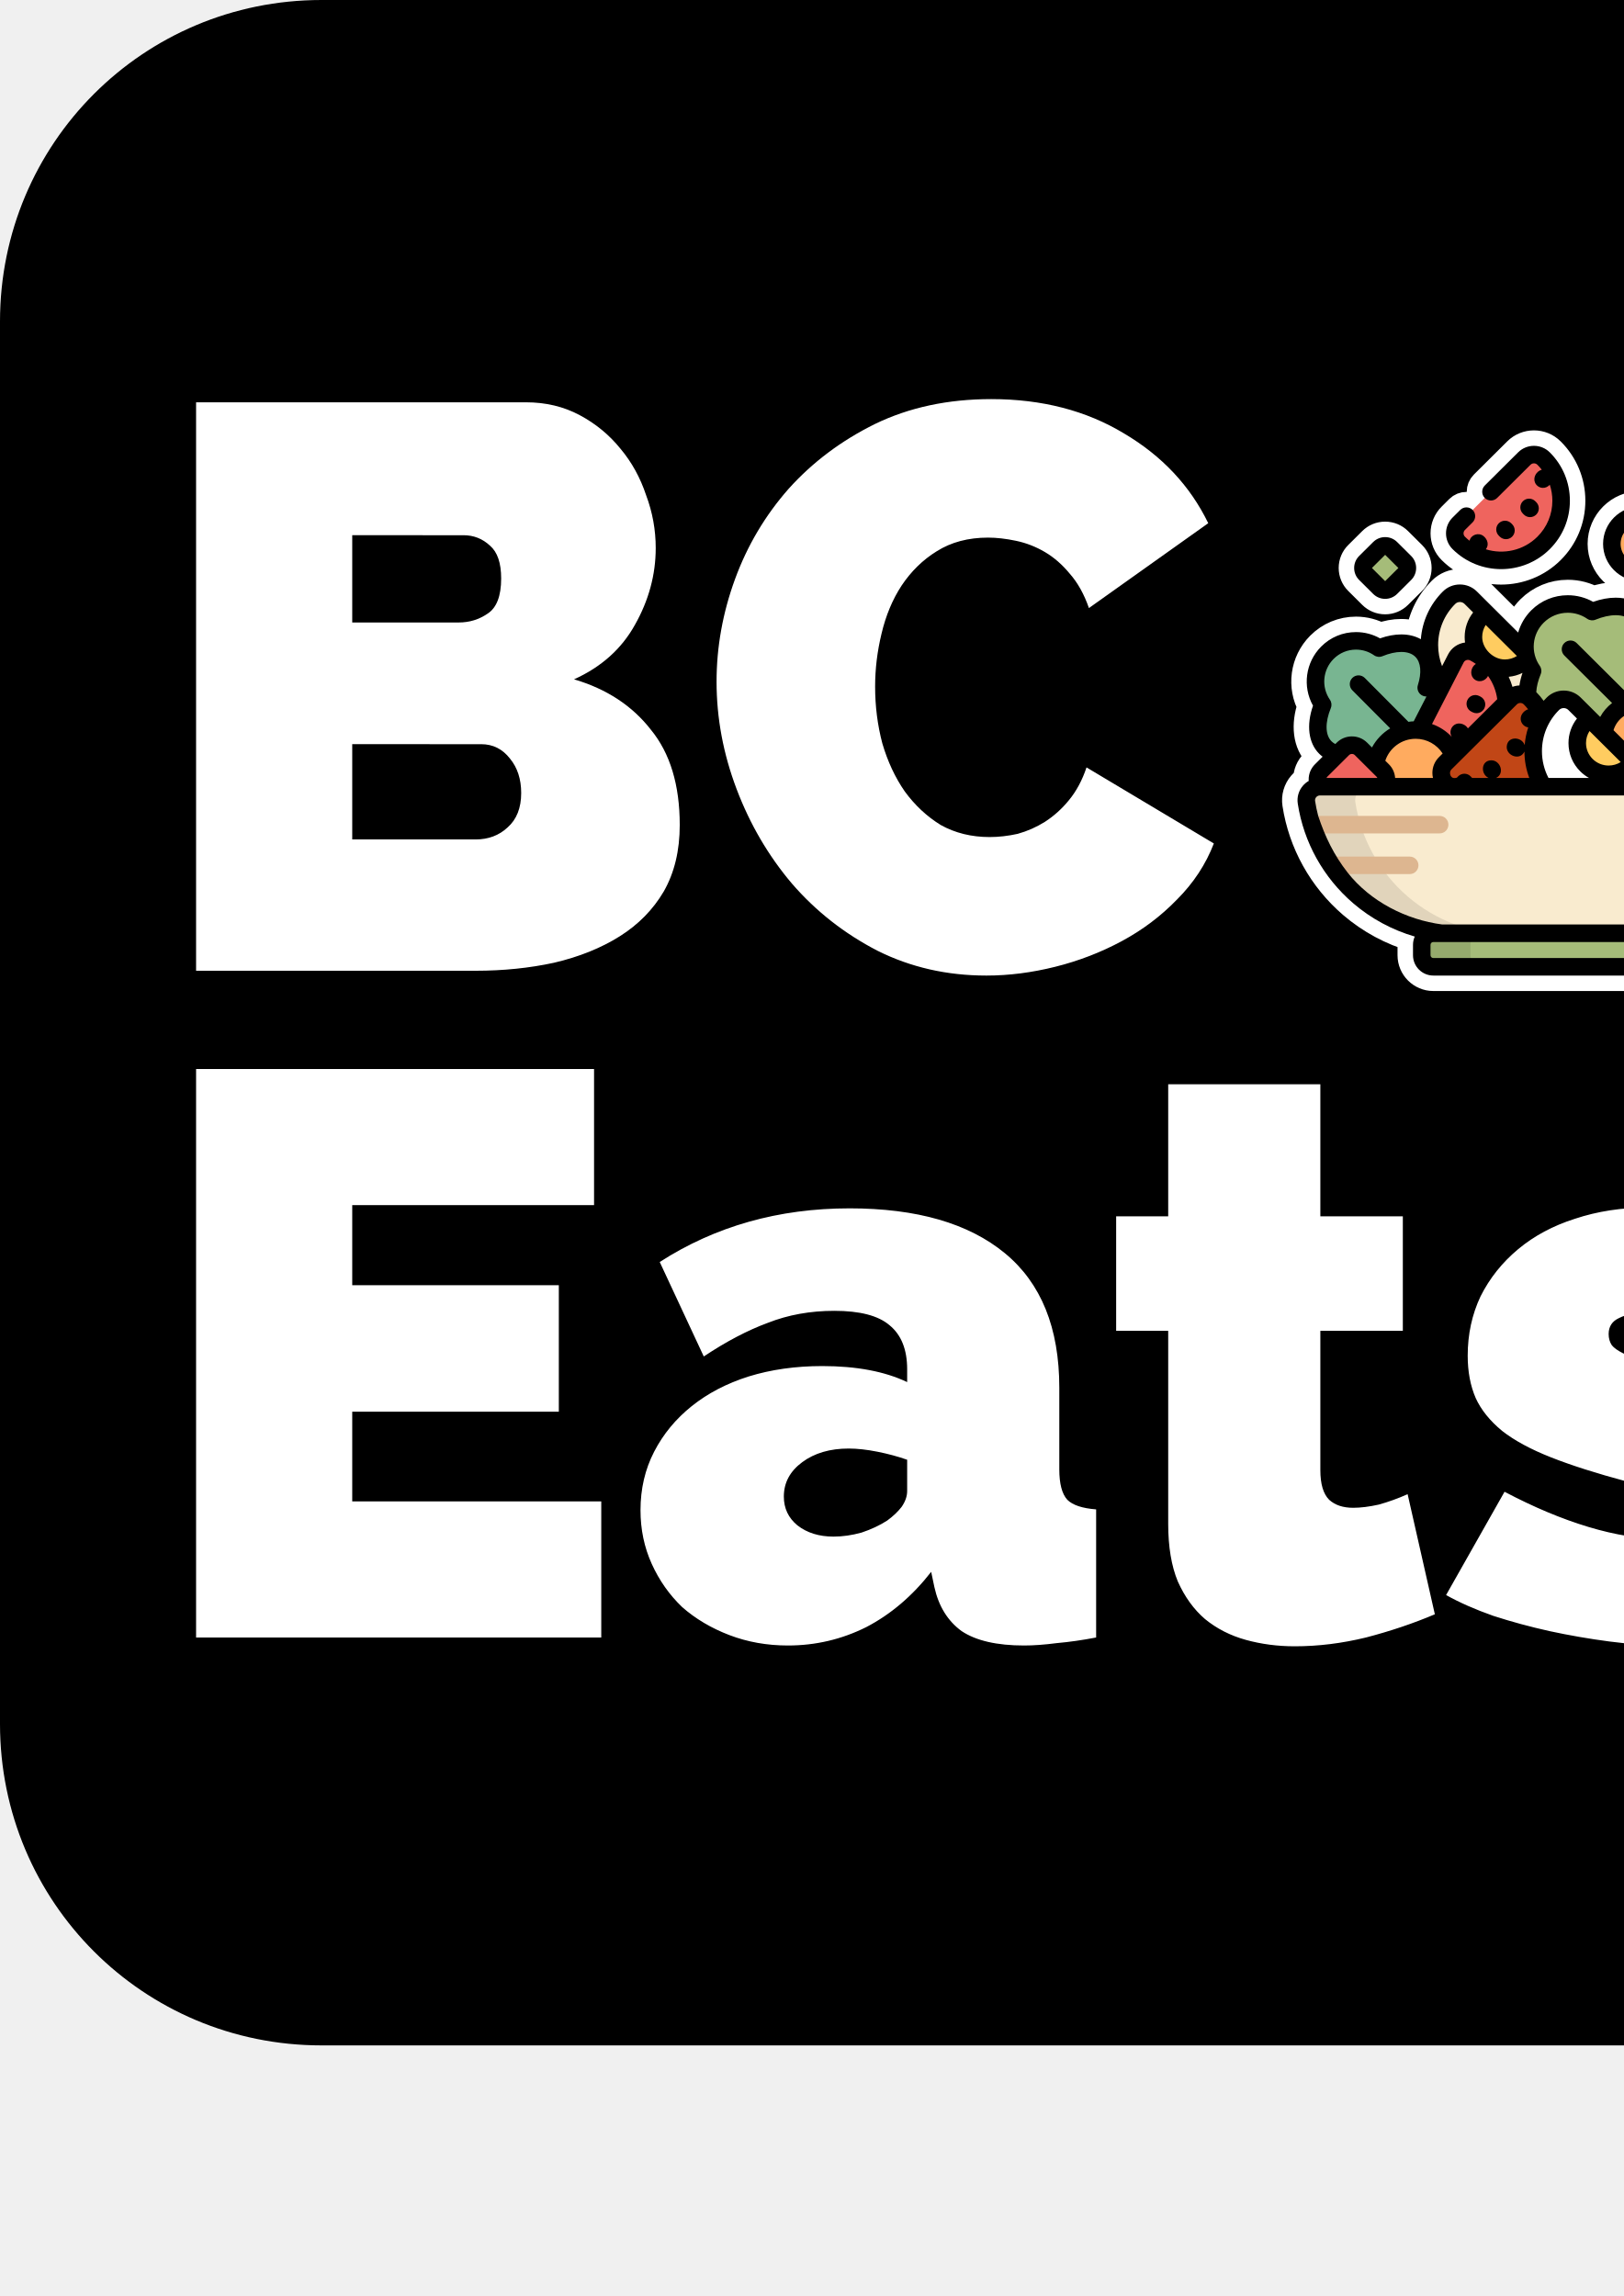
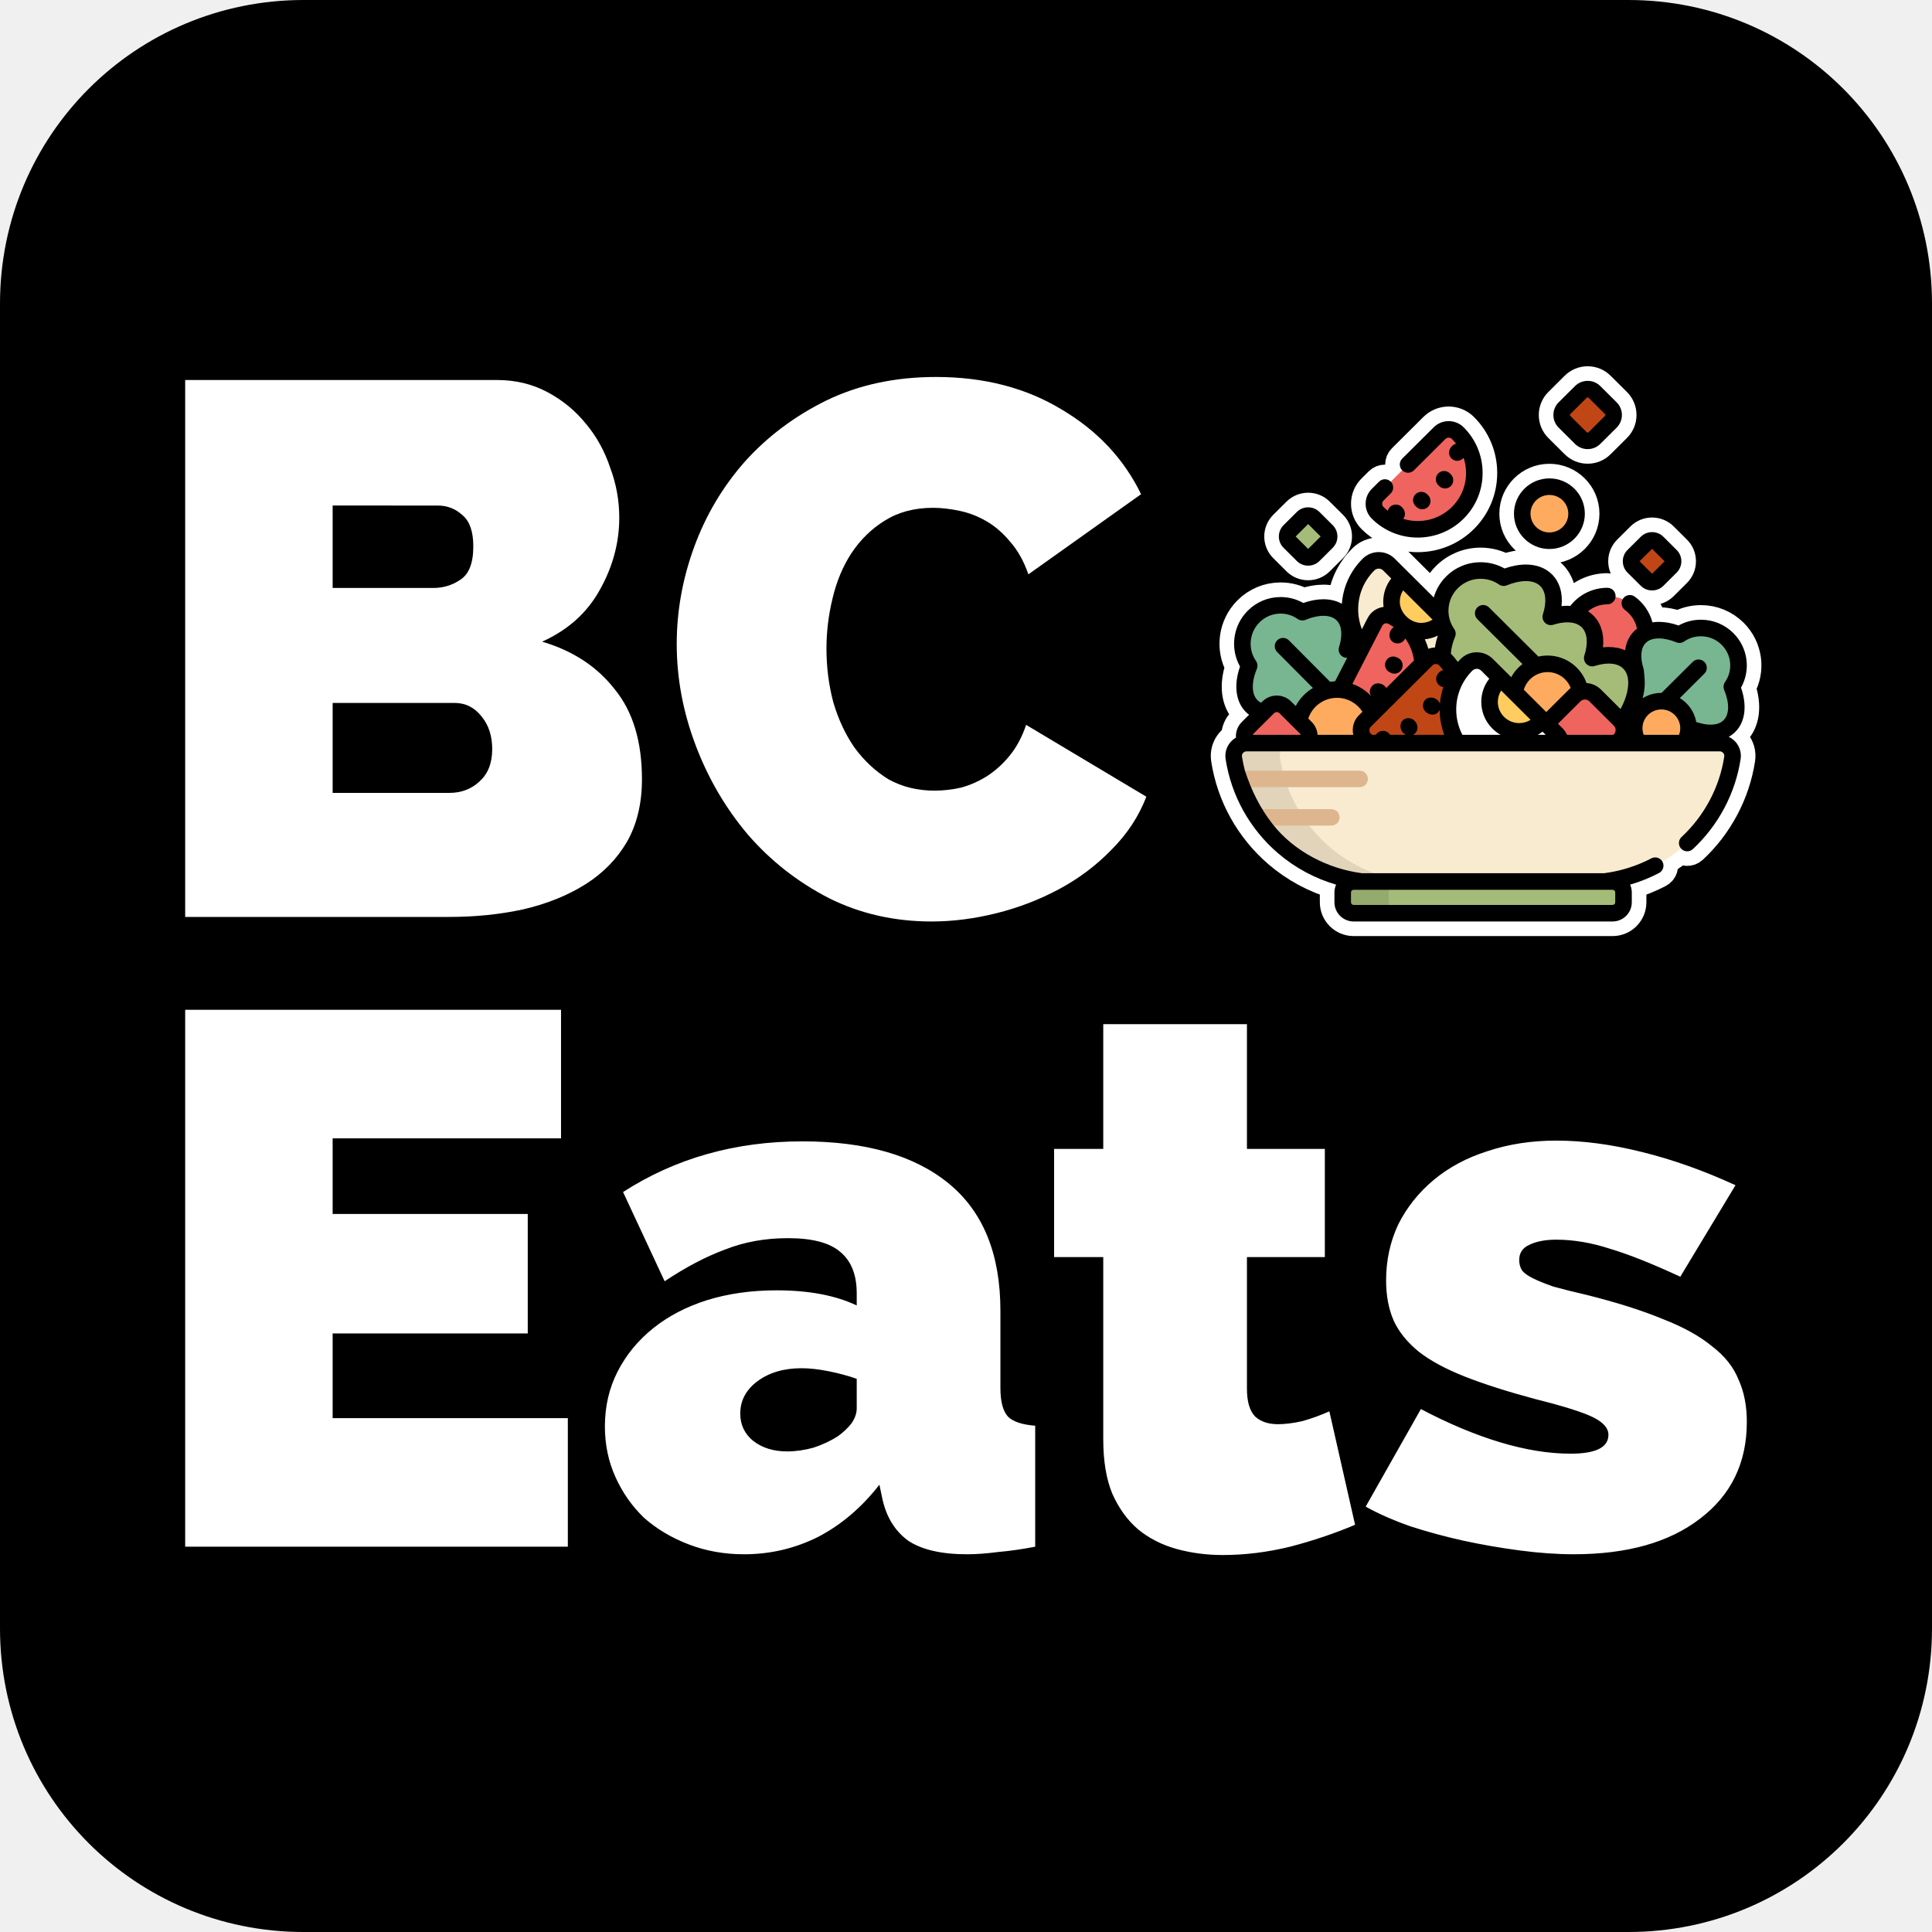
- <svg xmlns="http://www.w3.org/2000/svg" width="793.701" height="1122.52" viewBox="0 0 210 297" version="1.1" id="svg5" xml:space="preserve">
+ <svg xmlns="http://www.w3.org/2000/svg" width="1000" height="1000" viewBox="0 0 264.583 264.583" version="1.1" id="svg5" xml:space="preserve">
  <defs id="defs2" />
  <g id="layer1">
    <g id="g1819" style="display:none">
      <rect style="display:inline;fill:#af8754;fill-opacity:1;stroke-width:13.547;stroke-linecap:round;stroke-linejoin:round" id="rect1770" width="264.583" height="264.583" x="0" y="0" />
      <text xml:space="preserve" style="font-style:normal;font-variant:normal;font-weight:900;font-stretch:normal;font-size:103.566px;font-family:Raleway;-inkscape-font-specification:'Raleway, Heavy';font-variant-ligatures:normal;font-variant-caps:normal;font-variant-numeric:normal;font-variant-east-asian:normal;text-align:center;text-anchor:middle;display:inline;fill:#b090a8;stroke-width:14.6;stroke-linecap:round;stroke-linejoin:round" x="129.961" y="211.818" id="text398">
        <tspan id="tspan396" style="fill:#af8754;fill-opacity:1;stroke-width:14.6" x="129.961" y="211.818">Eats</tspan>
      </text>
      <text xml:space="preserve" style="font-style:normal;font-variant:normal;font-weight:900;font-stretch:normal;font-size:103.566px;font-family:Raleway;-inkscape-font-specification:'Raleway, Heavy';font-variant-ligatures:normal;font-variant-caps:normal;font-variant-numeric:normal;font-variant-east-asian:normal;text-align:center;text-anchor:middle;display:inline;fill:#b090a8;stroke-width:14.6;stroke-linecap:round;stroke-linejoin:round" x="88.639" y="125.572" id="text186">
        <tspan id="tspan184" style="font-style:normal;font-variant:normal;font-weight:900;font-stretch:normal;font-size:103.566px;font-family:Raleway;-inkscape-font-specification:'Raleway, Heavy';font-variant-ligatures:normal;font-variant-caps:normal;font-variant-numeric:normal;font-variant-east-asian:normal;fill:#af8754;fill-opacity:1;stroke-width:14.6" x="88.639" y="125.572">BC</tspan>
      </text>
    </g>
    <rect style="fill:#ffffff;fill-opacity:1;stroke:none;stroke-width:4;stroke-linecap:round;stroke-linejoin:round;stroke-dasharray:none;stroke-opacity:1" id="rect2009" width="234.456" height="187.333" x="16.223" y="44.805" ry="0" />
    <path id="rect1797" style="display:inline;fill:#000000;fill-opacity:1;stroke-width:13.547;stroke-linecap:round;stroke-linejoin:round" d="M 41.583,0 C 18.546,0 0,18.546 0,41.583 V 223 c 0,23.037 18.546,41.583 41.583,41.583 H 223 c 23.037,0 41.583,-18.546 41.583,-41.583 V 41.583 C 264.583,18.546 246.037,0 223,0 Z m 86.618,51.626 c 6.559,0 12.29,1.485 17.192,4.453 4.902,2.9 8.527,6.766 10.875,11.599 l -15.432,10.978 c -0.621,-1.795 -1.45,-3.28 -2.486,-4.453 -0.967,-1.174 -2.037,-2.106 -3.211,-2.796 -1.174,-0.69 -2.416,-1.174 -3.728,-1.45 -1.312,-0.276 -2.52,-0.414 -3.625,-0.414 -2.555,0 -4.764,0.587 -6.628,1.761 -1.795,1.105 -3.314,2.589 -4.557,4.453 -1.174,1.795 -2.037,3.867 -2.59,6.214 -0.552,2.278 -0.828,4.557 -0.828,6.835 0,2.555 0.311,5.006 0.932,7.353 0.69,2.347 1.657,4.419 2.9,6.214 1.312,1.795 2.866,3.245 4.661,4.35 1.864,1.036 3.97,1.554 6.317,1.554 1.174,0 2.382,-0.138 3.625,-0.414 1.243,-0.345 2.417,-0.863 3.521,-1.553 1.174,-0.759 2.21,-1.692 3.107,-2.796 0.967,-1.174 1.726,-2.589 2.278,-4.246 l 16.467,9.839 c -1.036,2.693 -2.624,5.109 -4.764,7.25 -2.071,2.14 -4.453,3.935 -7.146,5.385 -2.693,1.45 -5.558,2.555 -8.596,3.314 -3.038,0.759 -6.007,1.139 -8.907,1.139 -5.109,0 -9.804,-1.07 -14.085,-3.211 -4.281,-2.209 -7.975,-5.109 -11.081,-8.7 -3.038,-3.59 -5.42,-7.664 -7.146,-12.22 -1.726,-4.557 -2.59,-9.183 -2.59,-13.878 0,-4.488 0.794,-8.907 2.382,-13.257 1.588,-4.35 3.901,-8.251 6.939,-11.703 3.107,-3.452 6.836,-6.248 11.185,-8.389 4.419,-2.14 9.425,-3.211 15.017,-3.211 z M 25.36,52.04 h 42.669 c 2.555,0 4.868,0.552 6.939,1.657 2.071,1.105 3.832,2.554 5.282,4.35 1.45,1.726 2.555,3.728 3.314,6.007 0.829,2.209 1.243,4.488 1.243,6.836 0,3.452 -0.898,6.766 -2.693,9.942 -1.726,3.107 -4.35,5.454 -7.871,7.042 4.212,1.243 7.526,3.418 9.943,6.525 2.486,3.038 3.728,7.146 3.728,12.324 0,3.314 -0.69,6.18 -2.071,8.596 -1.381,2.348 -3.279,4.281 -5.696,5.8 -2.417,1.519 -5.247,2.658 -8.493,3.417 -3.176,0.69 -6.559,1.036 -10.15,1.036 H 25.36 Z M 45.555,69.232 v 11.289 h 13.774 c 1.381,0 2.623,-0.38 3.728,-1.139 1.174,-0.759 1.761,-2.278 1.761,-4.557 0,-2.002 -0.483,-3.418 -1.45,-4.246 -0.967,-0.898 -2.106,-1.346 -3.418,-1.346 z m 0,27.031 v 12.324 h 15.949 c 1.657,0 3.038,-0.518 4.143,-1.553 1.174,-1.036 1.761,-2.52 1.761,-4.453 0,-1.795 -0.483,-3.28 -1.45,-4.453 -0.967,-1.243 -2.209,-1.864 -3.728,-1.864 z M 25.36,138.286 h 51.472 v 17.606 H 45.555 v 10.357 h 26.72 v 16.363 H 45.555 v 11.599 h 32.209 v 17.606 H 25.36 Z m 125.729,1.968 h 19.677 v 17.088 h 10.668 v 14.81 h -10.668 v 18.021 c 0,1.795 0.38,3.072 1.139,3.832 0.759,0.69 1.795,1.036 3.107,1.036 0.967,0 2.071,-0.138 3.314,-0.414 1.243,-0.345 2.486,-0.794 3.728,-1.347 l 3.521,15.535 c -2.762,1.174 -5.73,2.175 -8.906,3.003 -3.107,0.759 -6.18,1.139 -9.218,1.139 -2.209,0 -4.315,-0.277 -6.317,-0.829 -2.002,-0.552 -3.763,-1.45 -5.282,-2.692 -1.45,-1.243 -2.624,-2.866 -3.521,-4.868 -0.829,-2.002 -1.243,-4.487 -1.243,-7.456 v -24.96 h -6.732 v -14.81 h 6.732 z m 62.036,15.949 c 3.659,0 7.56,0.518 11.703,1.553 4.212,1.036 8.493,2.555 12.843,4.557 l -7.56,12.532 c -3.866,-1.795 -7.077,-3.072 -9.632,-3.832 -2.555,-0.829 -5.006,-1.243 -7.353,-1.243 -1.519,0 -2.762,0.242 -3.728,0.725 -0.898,0.414 -1.346,1.105 -1.346,2.071 0,0.552 0.138,1.036 0.414,1.45 0.276,0.345 0.76,0.69 1.45,1.036 0.69,0.345 1.622,0.725 2.796,1.139 1.243,0.345 2.762,0.725 4.557,1.139 4.143,1.036 7.63,2.14 10.46,3.314 2.831,1.105 5.075,2.348 6.732,3.728 1.726,1.312 2.934,2.831 3.625,4.557 0.759,1.657 1.139,3.59 1.139,5.8 0,5.593 -2.141,10.011 -6.421,13.257 -4.212,3.245 -9.977,4.867 -17.296,4.867 -2.278,0 -4.729,-0.173 -7.353,-0.518 -2.624,-0.345 -5.213,-0.794 -7.767,-1.346 -2.486,-0.552 -4.902,-1.208 -7.25,-1.968 -2.348,-0.829 -4.384,-1.726 -6.11,-2.693 l 7.56,-13.36 c 3.797,2.002 7.422,3.521 10.874,4.557 3.452,1.036 6.663,1.553 9.632,1.553 3.452,0 5.178,-0.863 5.178,-2.589 0,-0.898 -0.69,-1.691 -2.071,-2.382 -1.381,-0.69 -4.004,-1.519 -7.871,-2.486 -3.866,-1.036 -7.112,-2.072 -9.735,-3.107 -2.624,-1.036 -4.729,-2.175 -6.317,-3.417 -1.588,-1.312 -2.727,-2.727 -3.418,-4.246 -0.69,-1.588 -1.036,-3.418 -1.036,-5.489 0,-2.762 0.553,-5.316 1.657,-7.664 1.174,-2.347 2.796,-4.385 4.867,-6.111 2.071,-1.726 4.522,-3.038 7.353,-3.935 2.9,-0.967 6.042,-1.45 9.425,-1.45 z m -103.255,0.103 c 8.7,0 15.397,1.933 20.092,5.8 4.695,3.866 7.042,9.667 7.042,17.399 v 10.564 c 0,1.864 0.345,3.176 1.036,3.935 0.69,0.69 1.933,1.105 3.728,1.243 v 16.571 c -1.795,0.345 -3.487,0.587 -5.075,0.725 -1.588,0.207 -3.003,0.311 -4.246,0.311 -3.521,0 -6.214,-0.621 -8.079,-1.864 -1.795,-1.312 -2.969,-3.211 -3.521,-5.696 l -0.414,-1.968 c -2.417,3.107 -5.213,5.489 -8.389,7.146 -3.176,1.588 -6.559,2.382 -10.149,2.382 -2.693,0 -5.213,-0.449 -7.56,-1.346 -2.347,-0.898 -4.384,-2.106 -6.11,-3.625 -1.657,-1.588 -2.969,-3.453 -3.936,-5.593 -0.967,-2.14 -1.45,-4.453 -1.45,-6.939 0,-2.762 0.587,-5.282 1.761,-7.56 1.174,-2.278 2.797,-4.246 4.868,-5.904 2.071,-1.657 4.522,-2.934 7.353,-3.832 2.9,-0.898 6.076,-1.347 9.528,-1.347 4.419,0 8.078,0.691 10.978,2.072 v -1.657 c 0,-2.555 -0.759,-4.454 -2.278,-5.696 -1.45,-1.243 -3.832,-1.864 -7.146,-1.864 -3.107,0 -5.972,0.518 -8.596,1.553 -2.624,0.967 -5.385,2.416 -8.285,4.35 l -5.696,-12.22 c 7.181,-4.626 15.362,-6.939 24.545,-6.939 z m -0.104,31.07 c -2.417,0 -4.419,0.587 -6.007,1.761 -1.588,1.174 -2.382,2.658 -2.382,4.453 0,1.519 0.587,2.761 1.761,3.728 1.243,0.967 2.797,1.45 4.661,1.45 1.174,0 2.382,-0.173 3.625,-0.518 1.243,-0.414 2.347,-0.932 3.314,-1.553 0.759,-0.552 1.381,-1.139 1.864,-1.761 0.483,-0.69 0.725,-1.381 0.725,-2.071 v -4.039 c -1.174,-0.414 -2.451,-0.759 -3.832,-1.036 -1.381,-0.276 -2.624,-0.414 -3.728,-0.414 z" />
    <g id="g1001" transform="matrix(0.1446004,0,0,0.1446004,166.5003,52.15843)" style="display:inline">
      <path id="path923" style="fill:none;stroke:#ffffff;stroke-width:27.662;stroke-dasharray:none;stroke-opacity:1" d="m 352.172,9.7790123e-4 c -4.522,0 -8.776,1.754 -11.979,4.939 L 324.711,20.343 c -3.212,3.196 -4.982,7.45 -4.982,11.976 0,4.524 1.769,8.775 4.982,11.972 l 15.485,15.406 c 3.203,3.183 7.456,4.939 11.979,4.939 4.522,0 8.777,-1.754 11.979,-4.939 L 379.636,44.29 c 3.211,-3.197 4.982,-7.449 4.982,-11.972 0,-4.524 -1.77,-8.776 -4.982,-11.976 L 364.151,4.94 C 360.949,1.755 356.693,9.7790123e-4 352.172,9.7790123e-4 Z M 220.551,38.129 c -5.124,0 -10.251,1.944 -14.152,5.825 l -29.823,29.673 c -3.068,3.052 -3.081,8.014 -0.029,11.082 l -10.832,10.775 -0.004,-0.004 c -3.053,-3.068 -8.013,-3.08 -11.082,-0.029 l -6.851,6.819 c -3.791,3.771 -5.881,8.788 -5.882,14.127 -0.001,5.34 2.089,10.361 5.882,14.134 11.986,11.927 27.719,17.888 43.46,17.887 15.737,-0.002 31.481,-5.96 43.46,-17.879 11.605,-11.545 17.995,-26.92 17.994,-43.292 0,-16.373 -6.393,-31.746 -17.997,-43.292 -3.9,-3.881 -9.021,-5.825 -14.145,-5.825 z m 95.397,54.242 c -18.508,0 -33.565,14.998 -33.565,33.436 0,18.437 15.056,33.432 33.565,33.432 18.508,0 33.568,-14.995 33.568,-33.432 0,-18.437 -15.059,-33.436 -33.568,-33.436 z m 0,15.674 c 9.866,0 17.894,7.967 17.894,17.761 0,9.794 -8.027,17.761 -17.894,17.761 -9.866,0 -17.894,-7.968 -17.894,-17.761 10e-4,-9.794 8.028,-17.761 17.894,-17.761 z M 87.461,119.768 c -4.056,0 -7.872,1.573 -10.743,4.428 l -12.512,12.447 c -2.883,2.868 -4.471,6.684 -4.471,10.746 0,4.06 1.586,7.877 4.467,10.743 l 12.519,12.451 c 2.871,2.855 6.683,4.428 10.739,4.428 4.056,0 7.87,-1.573 10.739,-4.428 l 12.512,-12.451 c 2.883,-2.867 4.47,-6.683 4.471,-10.743 0,-4.062 -1.584,-7.877 -4.467,-10.746 L 98.2,124.199 c -2.871,-2.857 -6.683,-4.431 -10.739,-4.431 z m 325.736,23.483 c -4.054,0 -7.868,1.573 -10.739,4.428 l -12.515,12.447 c -2.883,2.868 -4.467,6.684 -4.467,10.746 10e-4,4.06 1.586,7.873 4.467,10.739 l 12.519,12.454 c 2.872,2.856 6.686,4.428 10.739,4.428 4.056,0 7.869,-1.576 10.739,-4.431 l 12.512,-12.447 c 2.883,-2.867 4.47,-6.682 4.471,-10.743 0,-4.062 -1.588,-7.877 -4.471,-10.746 l -12.512,-12.447 c -2.87,-2.857 -6.686,-4.428 -10.743,-4.428 z m -258.889,18.898 c -5.745,0 -11.146,2.229 -15.21,6.272 -11.601,11.542 -18.477,26.546 -19.709,42.692 -4.964,-2.814 -10.887,-4.278 -17.493,-4.278 -6.011,0 -12.394,1.179 -19.023,3.513 -6.541,-3.679 -13.89,-5.607 -21.489,-5.607 -11.772,0 -22.836,4.606 -31.156,12.969 -14.059,14.131 -16.85,35.756 -7.298,52.863 -6.062,17.461 -4.119,33.297 5.439,42.906 0.985,0.99 2.039,1.896 3.152,2.727 l -6.815,6.779 c -3.651,3.632 -5.661,8.467 -5.661,13.609 0,0.437 0.017,0.869 0.046,1.301 -1.926,1.11 -3.679,2.533 -5.164,4.253 -3.822,4.424 -5.508,10.268 -4.624,16.035 5.288,34.572 22.897,66.232 49.582,89.147 16.106,13.829 34.92,23.913 55.061,29.784 -1.008,2.258 -1.583,4.751 -1.583,7.38 v 9.317 c 0,10.029 8.161,18.187 18.187,18.187 h 245.251 c 10.027,0 18.183,-8.159 18.183,-18.187 v -9.317 c 0,-2.629 -0.573,-5.121 -1.58,-7.38 9.466,-2.754 18.658,-6.439 27.393,-11.018 3.834,-2.009 5.311,-6.744 3.302,-10.578 -0.042,-0.081 -0.12,-0.125 -0.164,-0.204 6.171,-3.685 12.052,-7.886 17.629,-12.519 0.068,0.079 0.086,0.18 0.157,0.257 2.946,3.167 7.908,3.351 11.079,0.404 24.209,-22.501 40.279,-52.783 45.247,-85.269 0.883,-5.769 -0.801,-11.615 -4.621,-16.039 -1.856,-2.149 -4.126,-3.84 -6.636,-5.021 2.277,-1.273 4.352,-2.828 6.193,-4.66 9.449,-9.4 11.393,-24.868 5.443,-41.924 9.388,-16.739 6.613,-37.856 -7.269,-51.669 -8.207,-8.164 -19.112,-12.662 -30.713,-12.662 -7.475,0 -14.709,1.876 -21.149,5.454 -6.522,-2.271 -12.8,-3.417 -18.712,-3.417 -2.083,0 -4.092,0.154 -6.029,0.443 -2.613,-9.708 -8.502,-18.398 -16.854,-24.401 -3.516,-2.526 -8.411,-1.725 -10.936,1.79 -0.175,0.243 -0.211,0.531 -0.354,0.786 a 36.451,36.264 0 0 0 -6.937,-2.23 c 0.032,-0.286 0.168,-0.535 0.168,-0.829 0,-4.329 -3.509,-7.837 -7.837,-7.837 -14.235,0 -26.919,6.723 -35.026,17.147 -0.941,-0.061 -1.893,-0.1 -2.863,-0.1 -1.788,0 -3.615,0.104 -5.475,0.304 1.306,-12.256 -1.796,-22.841 -9.056,-30.062 -6.114,-6.082 -14.661,-9.299 -24.723,-9.299 -6.363,0 -13.133,1.252 -20.17,3.727 -6.893,-3.882 -14.652,-5.915 -22.675,-5.915 -12.313,0 -23.891,4.772 -32.6,13.437 -5.742,5.712 -9.684,12.605 -11.779,19.938 l -36.917,-36.724 c -4.065,-4.045 -9.469,-6.275 -15.213,-6.275 z" />
    </g>
    <g id="g522" transform="matrix(0.1446004,0,0,0.1446004,166.5003,52.15843)" style="display:inline">
      <path style="fill:#f9ebcf" d="m 144.626,258.753 c -23.492,-23.371 -23.492,-61.402 0,-84.774 5.347,-5.322 14.017,-5.322 19.365,0 l 65.845,65.505 c 5.348,5.323 5.347,13.949 0,19.268 -23.492,23.373 -61.718,23.375 -85.21,10e-4 z" id="path400" />
      <path style="fill:#ffcc60" d="m 174.644,189.391 c -10.965,10.91 -10.963,28.592 0,39.499 10.961,10.907 28.737,10.907 39.699,0 0.821,-0.817 1.56,-1.682 2.259,-2.571 l -39.376,-39.173 c -0.892,0.695 -1.763,1.43 -2.582,2.245 z" id="path402" />
      <path style="fill:#78b591" d="m 157.171,258.693 c -7.379,-7.418 -19.576,-8.478 -32.969,-4.174 4.285,-13.462 3.229,-25.722 -4.152,-33.144 -8.299,-8.34 -22.692,-8.644 -38.026,-2.311 -14.12,-9.86 -33.657,-8.473 -46.243,4.178 -12.587,12.652 -13.965,32.292 -4.158,46.488 -6.3,15.414 -6,29.883 2.3,38.227 7.38,7.419 19.578,8.479 32.971,4.173 -4.282,13.464 -3.228,25.726 4.152,33.144 7.38,7.42 19.577,8.479 32.971,4.174 -4.284,13.464 -3.228,25.724 4.155,33.145 13.736,13.808 44.151,5.623 67.933,-18.288 23.784,-23.908 31.929,-54.484 18.192,-68.289 -7.38,-7.421 -19.577,-8.483 -32.971,-4.176 4.283,-13.466 3.226,-25.726 -4.155,-33.147 z" id="path404" />
      <g id="g410">
        <path style="fill:#ef645e" d="m 190.06,295.415 c -13.489,26.238 -45.751,36.504 -71.92,22.879 -5.956,-3.102 -8.296,-10.458 -5.226,-16.431 l 37.801,-73.546 c 3.071,-5.975 10.389,-8.301 16.346,-5.2 26.169,13.624 36.487,46.058 22.999,72.298 z" id="path406" />
        <ellipse style="fill:#ef645e" cx="370.812" cy="240.076" rx="36.451" ry="36.264" id="ellipse408" />
      </g>
      <path style="fill:#78b591" d="m 449.934,363.249 c 7.261,-7.223 8.3,-19.162 4.087,-32.273 13.176,4.195 25.176,3.16 32.437,-4.064 8.166,-8.123 8.462,-22.21 2.264,-37.22 9.648,-13.821 8.292,-32.945 -4.09,-45.264 -12.382,-12.317 -31.604,-13.667 -45.496,-4.069 -15.088,-6.166 -29.247,-5.871 -37.412,2.251 -7.262,7.224 -8.301,19.163 -4.086,32.274 -13.178,-4.193 -25.178,-3.16 -32.439,4.064 -7.261,7.224 -8.3,19.163 -4.086,32.273 -13.176,-4.193 -25.176,-3.159 -32.438,4.066 -13.515,13.446 -5.502,43.216 17.897,66.495 23.398,23.277 53.323,31.252 66.837,17.806 7.262,-7.224 8.3,-19.162 4.085,-32.273 13.178,4.192 25.178,3.158 32.44,-4.066 z" id="path412" />
      <ellipse style="fill:#ffab5f" cx="114.781" cy="328.62" rx="36.451" ry="36.264" id="ellipse414" />
      <path style="fill:#a5bc79" d="m 352.119,227.873 c -7.804,-7.766 -20.705,-8.875 -34.868,-4.37 4.532,-14.091 3.416,-26.925 -4.392,-34.689 -8.776,-8.731 -23.995,-9.049 -40.213,-2.42 -14.933,-10.319 -35.593,-8.868 -48.903,4.375 -13.31,13.24 -14.766,33.797 -4.396,48.654 -6.662,16.134 -6.345,31.276 2.433,40.008 7.805,7.765 20.704,8.874 34.867,4.368 -4.53,14.091 -3.414,26.926 4.391,34.69 7.805,7.765 20.705,8.875 34.869,4.369 -4.531,14.093 -3.415,26.927 4.392,34.69 14.525,14.453 46.691,5.884 71.841,-19.136 25.151,-25.025 33.765,-57.026 19.239,-71.476 -7.805,-7.767 -20.704,-8.876 -34.868,-4.37 4.53,-14.096 3.412,-26.928 -4.392,-34.693 z" id="path416" />
      <path style="fill:#ef645e" d="m 229.171,124.982 c -20.917,20.808 -54.948,20.808 -75.864,-0.001 -4.761,-4.737 -4.761,-12.417 0,-17.151 l 58.621,-58.322 c 4.763,-4.738 12.481,-4.737 17.242,0 20.915,20.808 20.917,54.665 0.001,75.474 z" id="path418" />
      <ellipse style="fill:#ffab5f" cx="315.944" cy="125.806" rx="25.73" ry="25.598" id="ellipse420" />
      <path style="fill:#c14616" d="m 374.108,25.898 c 3.562,3.545 3.562,9.291 0,12.838 L 358.625,54.14 c -3.563,3.544 -9.339,3.543 -12.903,0 L 330.24,38.736 c -3.563,-3.546 -3.563,-9.292 0,-12.838 l 15.482,-15.403 c 3.564,-3.544 9.34,-3.544 12.903,0 z" id="path422" />
      <path style="fill:#a5bc79" d="m 105.186,142.2 c 2.88,2.865 2.88,7.512 0,10.376 l -12.514,12.45 c -2.879,2.865 -7.547,2.863 -10.427,0 l -12.513,-12.45 c -2.88,-2.864 -2.88,-7.511 0,-10.376 l 12.514,-12.447 c 2.88,-2.865 7.548,-2.864 10.427,0 z" id="path424" />
      <g id="g430">
        <path style="fill:#c14616" d="m 430.925,165.683 c 2.88,2.865 2.88,7.511 0,10.375 l -12.513,12.45 c -2.879,2.865 -7.547,2.863 -10.427,0 l -12.513,-12.45 c -2.88,-2.864 -2.88,-7.51 0,-10.375 l 12.513,-12.448 c 2.881,-2.865 7.549,-2.864 10.427,0 z" id="path426" />
        <path style="fill:#c14616" d="m 216.984,339.322 c -20.916,20.808 -54.947,20.808 -75.864,-10e-4 -4.761,-4.736 -4.761,-12.415 0,-17.151 l 58.621,-58.322 c 4.763,-4.737 12.482,-4.735 17.242,0 20.915,20.808 20.918,54.667 0.001,75.474 z" id="path428" />
      </g>
      <path style="fill:#ef645e" d="m 85.265,328.545 c 4.47,4.447 4.47,11.656 0,16.104 l -19.423,19.322 c -4.47,4.447 -11.716,4.445 -16.185,0 L 30.233,344.649 c -4.469,-4.448 -4.469,-11.657 0,-16.104 l 19.423,-19.323 c 4.471,-4.449 11.715,-4.445 16.185,0 z" id="path432" />
      <g id="g438">
        <ellipse style="fill:#ffab5f" cx="314.21" cy="299.123" rx="31.298" ry="31.137" id="ellipse434" />
        <ellipse style="fill:#ffab5f" cx="421.991" cy="328.955" rx="25.73" ry="25.597" id="ellipse436" />
      </g>
      <path style="fill:#ef645e" d="m 382.521,321.06 c 5.35,5.323 5.35,13.953 0,19.276 l -23.25,23.13 c -5.35,5.325 -14.024,5.323 -19.375,0 l -23.249,-23.13 c -5.35,-5.324 -5.35,-13.955 0,-19.276 l 23.249,-23.132 c 5.352,-5.323 14.025,-5.321 19.375,0 z" id="path440" />
      <path style="fill:#ffffff" d="m 237.482,353.644 c -23.492,-23.372 -23.492,-61.401 0,-84.775 5.347,-5.321 14.018,-5.321 19.365,0 l 65.845,65.506 c 5.348,5.323 5.347,13.949 0,19.268 -23.492,23.372 -61.719,23.374 -85.21,0.001 z" id="path442" />
      <path style="fill:#ffcc60" d="m 267.5,284.281 c -10.964,10.909 -10.963,28.592 0,39.499 10.961,10.907 28.737,10.907 39.7,0 0.82,-0.817 1.56,-1.682 2.259,-2.573 l -39.376,-39.172 c -0.894,0.697 -1.763,1.431 -2.583,2.246 z" id="path444" />
      <path style="fill:#f9ebcf" d="m 155.641,475.257 c -33.667,0 -66.216,-12.029 -91.65,-33.869 -25.266,-21.696 -41.936,-51.663 -46.941,-84.386 -0.536,-3.494 0.49,-7.048 2.806,-9.73 2.317,-2.682 5.693,-4.225 9.246,-4.225 h 448.144 c 3.554,0 6.93,1.542 9.246,4.225 2.316,2.681 3.341,6.236 2.806,9.73 -5.005,32.722 -21.675,62.69 -46.941,84.386 -25.434,21.84 -57.985,33.869 -91.651,33.869 z" id="path446" />
      <path style="opacity:0.1;enable-background:new" d="m 60.802,357.002 c -0.536,-3.494 0.49,-7.048 2.806,-9.73 2.317,-2.682 5.693,-4.225 9.246,-4.225 H 29.103 c -3.554,0 -6.93,1.542 -9.246,4.225 -2.317,2.681 -3.342,6.236 -2.806,9.73 5.005,32.722 21.675,62.69 46.941,84.386 25.434,21.84 57.983,33.869 91.65,33.869 h 43.752 c -33.667,0 -66.216,-12.029 -91.65,-33.869 C 82.478,419.692 65.807,389.724 60.802,357.002 Z" id="path448" />
      <g id="g454">
        <path style="fill:#ddb690" d="M 136.22,369.189 H 22.671 c -1.075,0 -2.098,0.217 -3.03,0.61 1.285,5.107 2.862,10.125 4.712,15.032 H 136.22 c 4.32,0 7.821,-3.502 7.821,-7.82 0,-4.32 -3.501,-7.822 -7.821,-7.822 z" id="path450" />
        <path style="fill:#ddb690" d="M 109.439,405.576 H 39.696 c -1.721,0 -3.308,0.563 -4.6,1.506 2.927,4.895 6.149,9.619 9.666,14.135 h 64.675 c 4.319,0 7.82,-3.5 7.82,-7.82 0.002,-4.318 -3.499,-7.821 -7.818,-7.821 z" id="path452" />
      </g>
      <path style="fill:#a5bc79" d="m 386.148,493.812 c 0,5.717 -4.633,10.351 -10.348,10.351 H 130.548 c -5.715,0 -10.348,-4.634 -10.348,-10.351 v -9.315 c 0,-5.717 4.633,-10.351 10.348,-10.351 H 375.8 c 5.715,0 10.348,4.635 10.348,10.351 z" id="path456" />
      <path style="opacity:0.1;enable-background:new" d="m 163.797,493.812 v -9.315 c 0,-5.717 4.633,-10.351 10.348,-10.351 h -43.596 c -5.715,0 -10.348,4.635 -10.348,10.351 v 9.315 c 0,5.717 4.633,10.351 10.348,10.351 h 43.596 c -5.715,0 -10.348,-4.634 -10.348,-10.351 z" id="path458" />
      <path d="m 315.949,159.241 c 18.508,0 33.567,-14.998 33.567,-33.435 0,-18.437 -15.058,-33.436 -33.567,-33.436 -18.508,0 -33.566,14.998 -33.566,33.436 0,18.437 15.057,33.435 33.566,33.435 z m 0,-51.196 c 9.866,0 17.894,7.968 17.894,17.762 0,9.794 -8.027,17.761 -17.894,17.761 -9.866,0 -17.893,-7.967 -17.893,-17.761 0.001,-9.794 8.027,-17.762 17.893,-17.762 z" id="path460" />
      <path d="m 340.197,59.698 c 3.203,3.183 7.455,4.936 11.978,4.936 4.522,0 8.776,-1.753 11.978,-4.938 l 15.484,-15.405 c 3.211,-3.197 4.98,-7.449 4.98,-11.972 0,-4.524 -1.769,-8.776 -4.981,-11.976 L 364.151,4.939 C 360.949,1.754 356.695,0 352.173,0 c -4.522,0 -8.776,1.754 -11.979,4.939 l -15.483,15.404 c -3.212,3.196 -4.981,7.449 -4.981,11.975 0,4.524 1.769,8.776 4.982,11.973 z m -4.431,-28.244 15.481,-15.402 c 0.313,-0.312 0.676,-0.377 0.925,-0.377 0.249,0 0.611,0.066 0.925,0.377 l 15.481,15.401 c 0.301,0.299 0.364,0.635 0.364,0.865 0,0.229 -0.064,0.565 -0.363,0.863 l -15.482,15.403 c -0.313,0.311 -0.675,0.376 -0.924,0.376 -0.25,0 -0.612,-0.066 -0.925,-0.375 L 335.767,33.181 c -0.301,-0.299 -0.364,-0.634 -0.364,-0.863 10e-4,-0.23 0.064,-0.566 0.363,-0.864 z" id="path462" />
      <path d="m 76.721,170.583 c 2.871,2.855 6.685,4.427 10.741,4.427 4.056,0 7.87,-1.574 10.739,-4.429 l 12.512,-12.448 c 2.883,-2.867 4.47,-6.683 4.471,-10.743 0,-4.062 -1.587,-7.877 -4.47,-10.746 L 98.201,124.198 c -2.871,-2.857 -6.685,-4.43 -10.741,-4.43 -4.056,0 -7.87,1.574 -10.741,4.429 l -12.514,12.447 c -2.883,2.868 -4.47,6.684 -4.47,10.746 0,4.06 1.588,7.875 4.469,10.741 z M 87.46,135.62 99.289,147.388 87.459,159.159 75.63,147.388 Z" id="path464" />
      <path d="m 402.46,194.066 c 2.872,2.856 6.686,4.426 10.739,4.426 4.056,0 7.87,-1.574 10.74,-4.429 l 12.512,-12.448 c 2.883,-2.867 4.47,-6.682 4.471,-10.743 0,-4.062 -1.587,-7.876 -4.47,-10.745 L 423.939,147.68 c -2.87,-2.857 -6.685,-4.43 -10.742,-4.43 -4.054,0 -7.869,1.574 -10.74,4.429 l -12.513,12.448 c -2.883,2.868 -4.47,6.683 -4.47,10.745 0.001,4.06 1.588,7.875 4.469,10.741 z m 10.738,-34.963 11.829,11.769 -11.829,11.77 -11.829,-11.77 z" id="path466" />
      <path d="m 164.474,275.848 1.078,0.56 c 1.155,0.6 2.391,0.885 3.607,0.885 2.832,0 5.565,-1.54 6.961,-4.226 1.996,-3.84 0.501,-8.571 -3.341,-10.567 l -1.078,-0.56 c -3.843,-1.996 -8.572,-0.499 -10.568,3.341 -1.994,3.84 -0.499,8.571 3.341,10.567 z" id="path468" />
      <path d="m 191.24,148.418 c 15.737,-0.002 31.479,-5.961 43.458,-17.88 11.605,-11.545 17.996,-26.92 17.995,-43.292 0,-16.373 -6.392,-31.747 -17.996,-43.293 -7.8,-7.763 -20.494,-7.763 -28.297,0 l -29.825,29.674 c -3.068,3.052 -3.08,8.014 -0.028,11.082 3.052,3.068 8.014,3.079 11.083,0.027 l 29.823,-29.673 c 1.706,-1.698 4.482,-1.698 6.188,0 1.407,1.4 2.7,2.883 3.897,4.424 -4.813,1.284 -8.082,6.945 -5.991,11.623 1.156,2.587 3.696,4.383 6.52,4.611 2.644,0.213 4.836,-0.936 6.66,-2.752 1.499,4.545 2.291,9.347 2.291,14.275 0,12.169 -4.75,23.598 -13.376,32.18 -12.461,12.398 -30.369,16.137 -46.128,11.243 3.106,-3.911 1.534,-8.989 -2.116,-11.849 -4.389,-3.439 -11.097,-1.259 -12.476,4.203 -1.415,-1.108 -2.785,-2.299 -4.09,-3.597 -0.813,-0.809 -1.261,-1.883 -1.261,-3.022 0.001,-1.139 0.448,-2.21 1.261,-3.019 l 6.853,-6.818 c 3.068,-3.053 3.081,-8.015 0.028,-11.084 -3.053,-3.068 -8.014,-3.079 -11.083,-0.028 l -6.853,6.818 c -3.791,3.771 -5.88,8.789 -5.881,14.128 -10e-4,5.34 2.088,10.36 5.881,14.133 11.986,11.927 27.722,17.887 43.463,17.886 15.736,-0.002 -15.741,0.001 0,0 15.736,-0.002 -15.741,0.001 0,0 z" id="path470" />
      <path d="m 195.513,121.633 c 2.014,0 4.027,-0.771 5.558,-2.312 3.051,-3.07 3.036,-8.031 -0.032,-11.082 l -0.862,-0.857 c -3.07,-3.05 -8.032,-3.035 -11.082,0.033 -3.051,3.07 -3.036,8.031 0.032,11.083 l 0.862,0.857 c 1.528,1.52 3.526,2.278 5.524,2.278 z" id="path472" />
      <path d="m 217.065,101.908 c 2.01,0 4.021,-0.768 5.552,-2.305 3.055,-3.066 3.046,-8.028 -0.02,-11.082 l -0.862,-0.859 c -3.066,-3.056 -8.029,-3.047 -11.082,0.02 -3.055,3.067 -3.046,8.028 0.02,11.082 l 0.862,0.859 c 1.528,1.524 3.529,2.285 5.53,2.285 z" id="path474" />
      <path d="m 490.158,238.872 c -8.207,-8.164 -19.114,-12.659 -30.715,-12.659 -7.475,0 -14.708,1.875 -21.148,5.453 -6.522,-2.271 -12.8,-3.418 -18.712,-3.418 -2.083,0 -4.092,0.155 -6.029,0.444 -2.613,-9.708 -8.501,-18.399 -16.853,-24.402 -3.516,-2.526 -8.412,-1.724 -10.937,1.791 -2.527,3.515 -1.724,8.411 1.79,10.938 5.947,4.274 9.968,10.648 11.34,17.685 -0.945,0.727 -1.849,1.506 -2.698,2.351 -4.724,4.7 -7.573,10.905 -8.501,18.077 -4.572,-2.014 -9.8,-3.054 -15.52,-3.054 -1.788,0 -3.614,0.101 -5.475,0.301 1.305,-12.254 -1.797,-22.839 -9.055,-30.061 -1.556,-1.548 -3.271,-2.908 -5.127,-4.078 4.963,-4.112 11.336,-6.595 18.288,-6.595 4.328,0 7.837,-3.508 7.837,-7.837 0,-4.329 -3.509,-7.837 -7.837,-7.837 -14.235,0 -26.921,6.723 -35.028,17.147 -0.941,-0.061 -1.893,-0.099 -2.863,-0.099 -1.788,0 -3.613,0.101 -5.473,0.301 1.306,-12.256 -1.796,-22.84 -9.056,-30.061 -6.114,-6.082 -14.663,-9.298 -24.725,-9.298 -6.363,0 -13.132,1.253 -20.169,3.728 -6.893,-3.882 -14.652,-5.916 -22.675,-5.916 -12.313,0 -23.892,4.773 -32.601,13.438 -5.742,5.712 -9.684,12.605 -11.779,19.938 L 169.52,168.423 c -4.065,-4.045 -9.467,-6.273 -15.211,-6.273 -5.745,0 -11.146,2.228 -15.21,6.271 -11.601,11.542 -18.477,26.544 -19.709,42.69 -4.964,-2.814 -10.889,-4.278 -17.495,-4.278 -6.011,0 -12.395,1.181 -19.024,3.515 -6.541,-3.679 -13.89,-5.606 -21.489,-5.606 -11.772,0 -22.836,4.606 -31.156,12.969 -14.059,14.131 -16.849,35.753 -7.297,52.86 -6.062,17.461 -4.119,33.299 5.439,42.908 0.985,0.99 2.042,1.895 3.155,2.726 l -6.816,6.78 c -3.651,3.632 -5.661,8.465 -5.661,13.607 0,0.437 0.017,0.869 0.046,1.301 -1.926,1.11 -3.68,2.533 -5.165,4.253 -3.822,4.424 -5.506,10.27 -4.622,16.037 5.288,34.572 22.897,66.232 49.582,89.147 16.106,13.829 34.917,23.911 55.058,29.782 -1.008,2.258 -1.581,4.752 -1.581,7.381 v 9.315 c 0,10.029 8.158,18.188 18.184,18.188 H 375.8 c 10.027,0 18.184,-8.16 18.184,-18.188 v -9.315 c 0,-2.629 -0.573,-5.122 -1.58,-7.381 9.466,-2.754 18.659,-6.437 27.394,-11.016 3.834,-2.009 5.312,-6.746 3.303,-10.58 -2.009,-3.833 -6.747,-5.313 -10.58,-3.302 -13.939,7.306 -29.175,12.072 -44.79,14.091 H 138.499 C 106.329,462.136 74.147,445.682 53.937,419.925 41.69,404.316 33.793,387.93 27.576,369.185 c -1.154,-4.393 -2.088,-8.854 -2.779,-13.375 -0.397,-2.589 1.716,-4.93 4.306,-4.93 h 448.144 c 2.593,0 4.702,2.342 4.306,4.933 -4.438,29.008 -18.794,56.057 -40.425,76.163 -3.17,2.946 -3.351,7.905 -0.405,11.076 2.946,3.167 7.905,3.351 11.076,0.404 24.209,-22.501 40.279,-52.785 45.247,-85.271 0.883,-5.769 -0.801,-11.613 -4.621,-16.037 -1.856,-2.149 -4.125,-3.842 -6.635,-5.023 2.277,-1.273 4.352,-2.827 6.193,-4.659 9.449,-9.4 11.394,-24.869 5.444,-41.925 9.388,-16.739 6.613,-37.856 -7.269,-51.669 -8.206,-8.163 13.882,13.813 0,0 z M 128.037,484.497 c 0,-1.387 1.126,-2.514 2.511,-2.514 H 375.8 c 1.384,0 2.511,1.127 2.511,2.514 v 9.315 c 0,1.387 -1.126,2.514 -2.511,2.514 H 130.548 c -1.384,0 -2.511,-1.127 -2.511,-2.514 z m 82.27,-243.245 c -1.297,3.845 -2.214,7.607 -2.754,11.244 -2.151,0.09 -4.242,0.508 -6.213,1.242 -0.891,-3.081 -2.028,-6.091 -3.383,-9.003 4.336,-0.412 8.504,-1.599 12.35,-3.483 z m -32.908,-42.878 27.904,27.76 c -3.204,2.019 -6.923,3.099 -10.812,3.099 -10.447,0 -20.235,-9.621 -20.235,-20.092 0.001,-3.873 1.097,-7.579 3.143,-10.767 z m -27.244,-18.84 c 1.108,-1.102 2.583,-1.709 4.155,-1.709 1.572,0 3.046,0.607 4.156,1.71 l 7.688,7.649 c -4.902,6.252 -7.569,13.897 -7.569,21.956 0,1.666 0.116,3.313 0.342,4.935 -6.467,0.824 -12.141,4.747 -15.179,10.659 l -5.38,10.469 c -2.306,-5.925 -3.522,-12.284 -3.522,-18.836 -0.002,-13.931 5.434,-27.01 15.309,-36.833 z M 35.006,335.212 c 0.157,-0.367 0.392,-0.75 0.755,-1.111 l 19.423,-19.323 c 0.922,-0.916 2.001,-1.053 2.564,-1.053 0.563,0 1.645,0.137 2.567,1.054 l 19.423,19.323 c 0.363,0.361 0.599,0.744 0.755,1.111 H 35.006 Z m 40.671,-27.26 -4.31,-4.287 c -3.641,-3.621 -8.478,-5.614 -13.62,-5.614 -5.142,0 -9.979,1.994 -13.618,5.616 l -1.226,1.219 c -1.288,-0.657 -2.44,-1.467 -3.424,-2.458 -5.66,-5.691 -5.885,-16.807 -0.602,-29.735 1.001,-2.451 0.699,-5.242 -0.807,-7.42 -7.849,-11.361 -6.476,-26.715 3.265,-36.508 5.356,-5.383 12.475,-8.349 20.045,-8.349 5.819,0 11.406,1.753 16.155,5.071 2.19,1.53 5.009,1.838 7.478,0.817 6.015,-2.484 11.852,-3.797 16.88,-3.797 5.46,0 9.699,1.477 12.597,4.392 4.947,4.974 5.764,14.173 2.241,25.241 -0.89,2.796 -0.143,5.855 1.934,7.926 1.543,1.538 3.629,2.336 5.745,2.281 l -11.411,22.203 c -1.599,0.064 -3.167,0.235 -4.719,0.463 L 69.221,245.748 c -3.052,-3.068 -8.013,-3.08 -11.083,-0.029 -3.069,3.053 -3.081,8.014 -0.029,11.082 L 91.98,290.85 c -6.859,4.128 -12.523,10.037 -16.303,17.102 z m 59.917,8.663 c -3.792,3.772 -5.881,8.791 -5.881,14.131 0,1.523 0.186,3.017 0.519,4.465 H 96.386 c -0.328,-4.619 -2.274,-8.918 -5.594,-12.222 l -3.206,-3.19 c 3.744,-11.372 14.518,-19.611 27.198,-19.611 10.12,0 19.007,5.26 24.093,13.159 z m -6.227,-29.619 28.318,-55.096 c 1.068,-2.076 3.682,-2.911 5.756,-1.832 1.806,0.939 3.517,1.991 5.142,3.129 -4.126,2.614 -5.585,8.876 -2.368,12.722 3.801,4.543 10.807,3.162 13.245,-1.964 4.422,6.163 7.243,13.333 8.254,20.802 l -26.236,26.102 c -1.934,-3.268 -6.535,-5.193 -10.177,-4.042 -4.808,1.52 -6.953,7.383 -4.255,11.658 -4.832,-5.13 -10.876,-9.106 -17.679,-11.479 z m 57.316,48.216 c 8.044,-3.812 3.911,-15.778 -4.237,-15.757 -9.267,0.023 -9.881,12.248 -2.476,15.757 h -14.715 c -0.428,-0.527 -0.91,-1.015 -1.402,-1.482 -3.07,-3.05 -8.032,-3.035 -11.082,0.033 -1.049,1.056 -0.787,1.181 -2.008,1.448 -0.563,0.123 -1.951,0.188 -2.505,0 -2.945,-0.999 -3.669,-5.436 -1.608,-7.486 l 58.62,-58.321 c 1.683,-1.675 4.505,-1.676 6.188,0 1.407,1.4 2.701,2.882 3.897,4.423 -3.229,0.861 -6.172,4.088 -6.606,7.406 -0.55,4.211 2.471,8.189 6.687,8.772 -1.675,5.077 -2.745,10.371 -3.174,15.798 -2.723,-7.722 -15.118,-8.205 -16.032,0.971 -0.855,8.565 11.976,13.43 15.803,4.821 0.04,8.2 1.53,16.169 4.347,23.617 h -29.696 v 0 z m 46.863,0 c -3.812,-7.308 -5.846,-15.47 -5.846,-23.954 0,-13.928 5.437,-27.01 15.31,-36.833 1.108,-1.102 2.583,-1.708 4.156,-1.708 1.572,0 3.047,0.606 4.156,1.709 l 7.689,7.65 c -4.903,6.251 -7.569,13.897 -7.569,21.956 0,9.56 3.741,18.547 10.532,25.304 2.346,2.333 4.963,4.295 7.775,5.875 h -36.203 z m 53.803,-11.089 c -5.414,0 -10.499,-2.095 -14.322,-5.898 -3.813,-3.794 -5.913,-8.835 -5.913,-14.194 0,-3.872 1.096,-7.579 3.142,-10.769 l 27.904,27.761 c -3.203,2.02 -6.922,3.1 -10.811,3.1 z m 17.602,11.089 c 1.557,-0.875 3.052,-1.869 4.475,-2.979 l 2.995,2.979 z m -13.232,-42.705 c 2.879,-9.635 11.87,-16.685 22.492,-16.685 9.99,0 18.536,6.238 21.914,14.995 -0.607,0.486 -1.196,1 -1.755,1.556 l -21.391,21.282 z m 85.275,42.273 -0.434,0.432 h -43.92 c -1.054,-2.351 -2.535,-4.516 -4.42,-6.392 l -4.132,-4.11 21.334,-21.226 c 2.263,-2.252 6.057,-2.253 8.322,-0.002 l 23.25,23.133 c 2.237,2.225 2.237,5.939 0,8.165 z m 6.319,-23.987 -18.516,-18.422 c -3.704,-3.684 -8.523,-5.84 -13.693,-6.198 -5.372,-15.142 -19.873,-26.025 -36.893,-26.025 -2.972,0 -5.865,0.339 -8.648,0.967 l -46.801,-46.562 c -3.069,-3.053 -8.03,-3.04 -11.082,0.027 -3.052,3.069 -3.04,8.031 0.028,11.082 l 42.737,42.519 c -4.376,3.344 -8.018,7.591 -10.659,12.453 l -4.177,-4.156 c -0.002,-0.002 -0.004,-0.004 -0.006,-0.006 l -13.228,-13.158 c -4.065,-4.045 -9.467,-6.271 -15.21,-6.271 -5.744,0 -11.146,2.227 -15.21,6.271 -0.947,0.941 -1.852,1.913 -2.736,2.9 -1.964,-2.755 -4.163,-5.373 -6.605,-7.814 0.28,-4.803 1.595,-10.223 3.975,-15.988 1.02,-2.468 0.712,-5.287 -0.817,-7.476 -8.387,-12.014 -6.916,-28.253 3.497,-38.612 5.753,-5.725 13.405,-8.876 21.547,-8.876 6.26,0 12.267,1.865 17.375,5.394 2.179,1.505 4.97,1.81 7.42,0.807 6.424,-2.626 12.665,-4.013 18.051,-4.013 5.913,0 10.513,1.592 13.671,4.735 5.323,5.294 6.219,15.038 2.458,26.734 -0.899,2.793 -0.161,5.854 1.91,7.932 2.071,2.077 5.129,2.825 7.926,1.936 4.753,-1.513 9.224,-2.28 13.289,-2.28 5.916,0 10.518,1.593 13.676,4.735 5.322,5.296 6.218,15.04 2.458,26.736 -0.898,2.794 -0.161,5.855 1.911,7.932 2.07,2.077 5.13,2.827 7.926,1.935 4.754,-1.512 9.225,-2.28 13.29,-2.28 5.915,0 10.516,1.593 13.676,4.738 3.15,3.134 4.748,7.694 4.748,13.554 -10e-4,7.53 -2.62,16.131 -7.288,24.75 z m 55.414,24.419 h -33.473 c -0.745,-1.946 -1.156,-4.054 -1.156,-6.257 0,-9.794 8.027,-17.762 17.893,-17.762 9.866,0 17.893,7.968 17.893,17.762 -0.001,2.202 -0.413,4.31 -1.157,6.257 z m 43.567,-50.005 c -1.529,2.19 -1.837,5.007 -0.818,7.475 5.155,12.487 4.95,23.206 -0.549,28.675 -2.833,2.817 -6.982,4.246 -12.335,4.246 -3.725,0 -7.828,-0.705 -12.196,-2.096 -0.443,-0.142 -0.893,-0.228 -1.345,-0.287 -1.679,-9.638 -7.508,-17.874 -15.588,-22.803 l 23.255,-23.137 c 3.068,-3.052 3.081,-8.014 0.028,-11.082 -3.054,-3.068 -8.015,-3.081 -11.082,-0.027 l -29.502,29.351 c -0.059,0 -0.116,-0.004 -0.174,-0.004 -6.51,0 -12.588,1.861 -17.739,5.07 1.324,-4.978 2.023,-9.865 2.022,-14.546 0,-3.27 -0.722,-12.15 -1.174,-13.557 -3.435,-10.679 -2.65,-19.542 2.151,-24.318 2.832,-2.817 6.981,-4.246 12.333,-4.246 4.939,0 10.675,1.278 16.587,3.693 2.45,1.003 5.241,0.698 7.42,-0.807 4.658,-3.218 10.141,-4.92 15.853,-4.92 7.429,0 14.411,2.876 19.66,8.097 9.501,9.451 10.844,24.264 3.193,35.223 z" id="path476" style="display:inline;fill:#000000" />
    </g>
  </g>
</svg>
